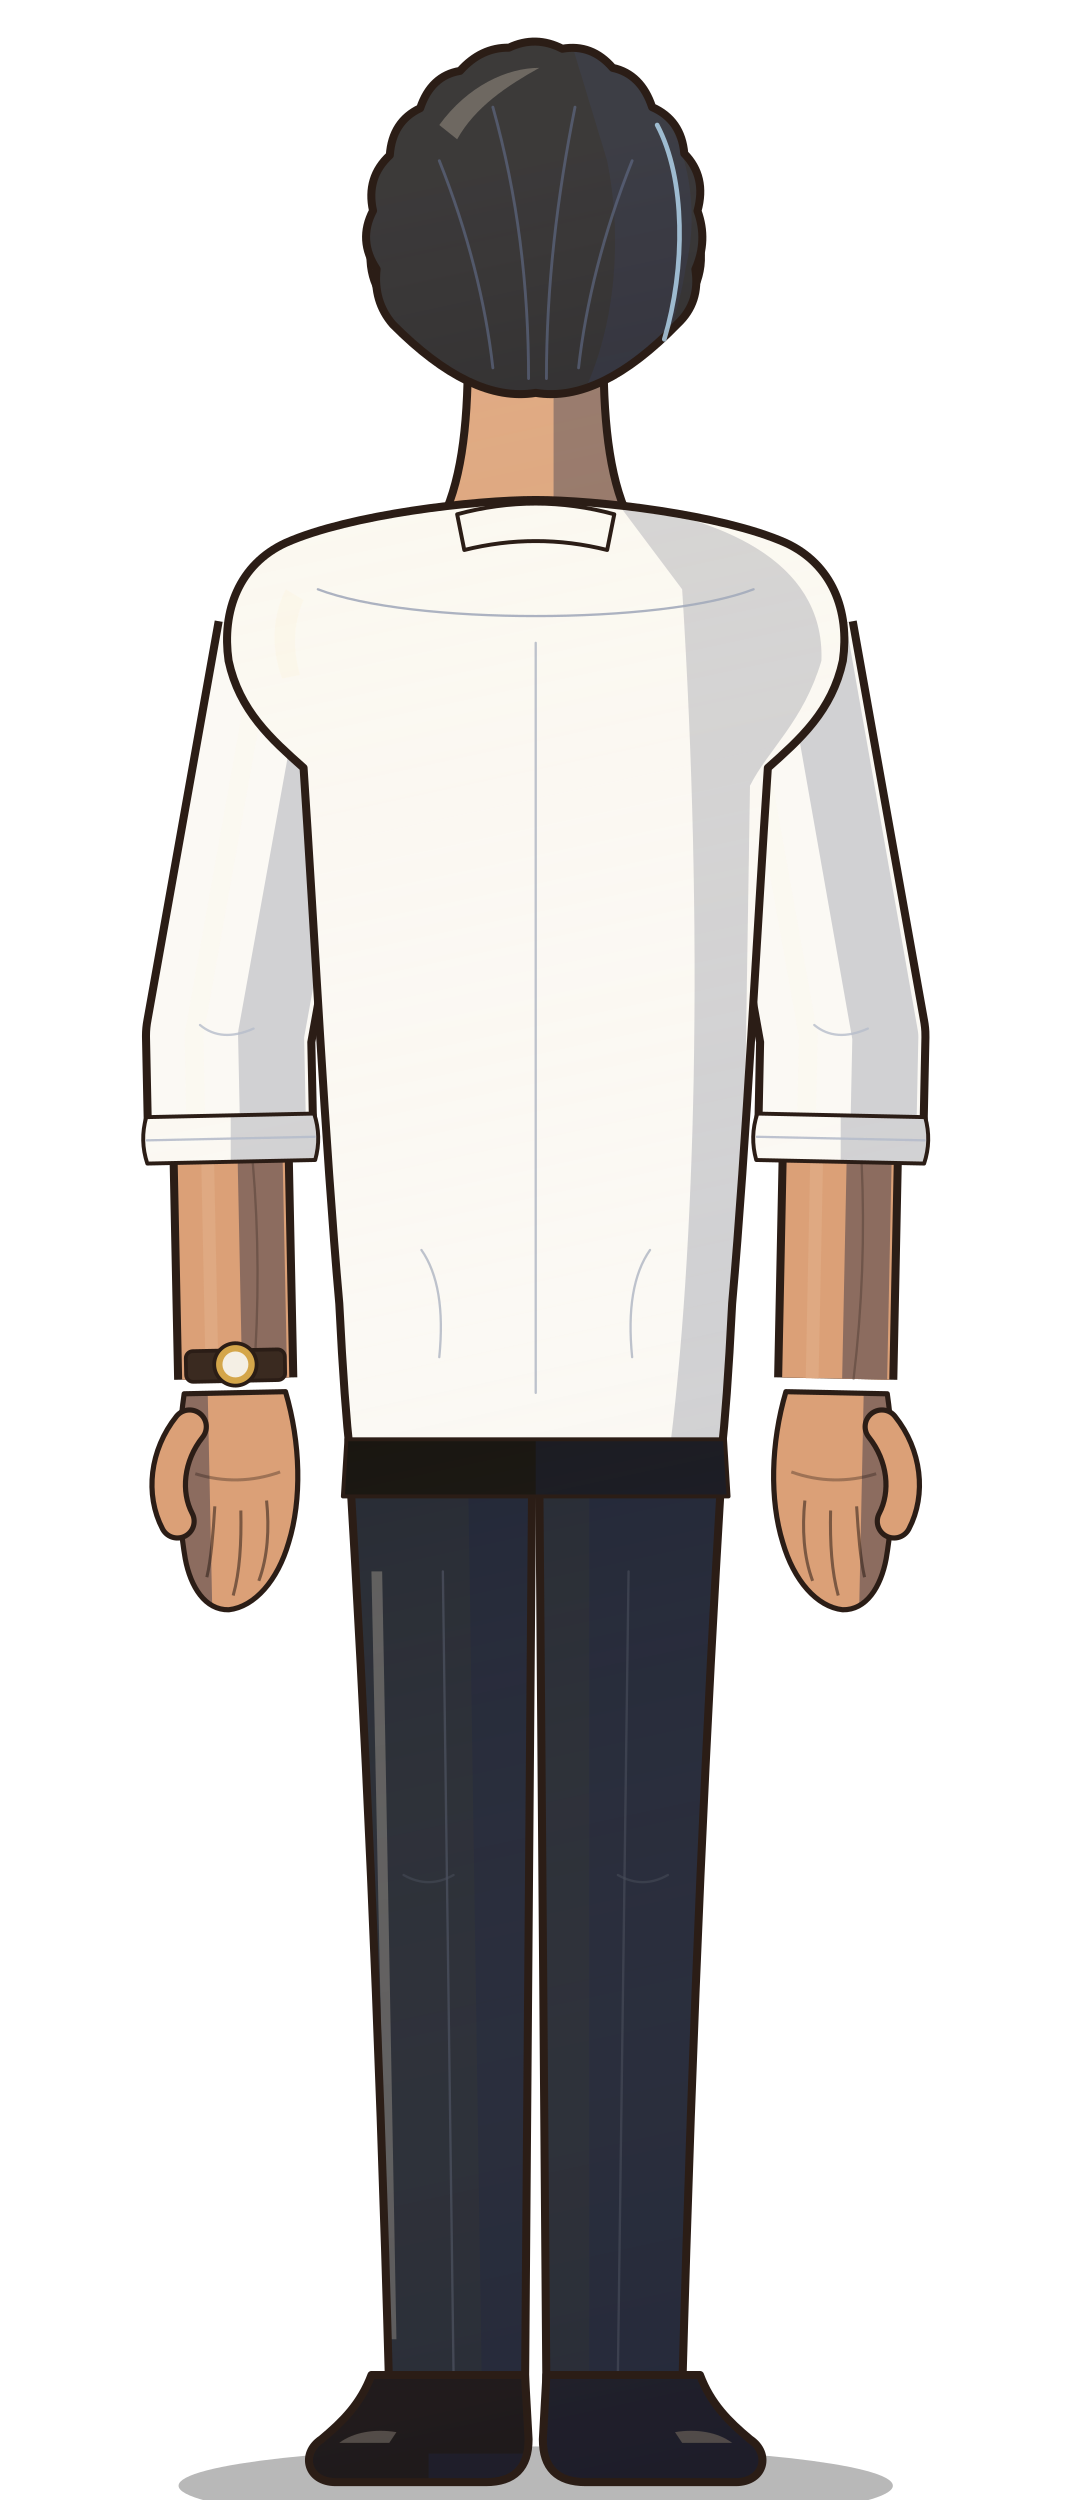
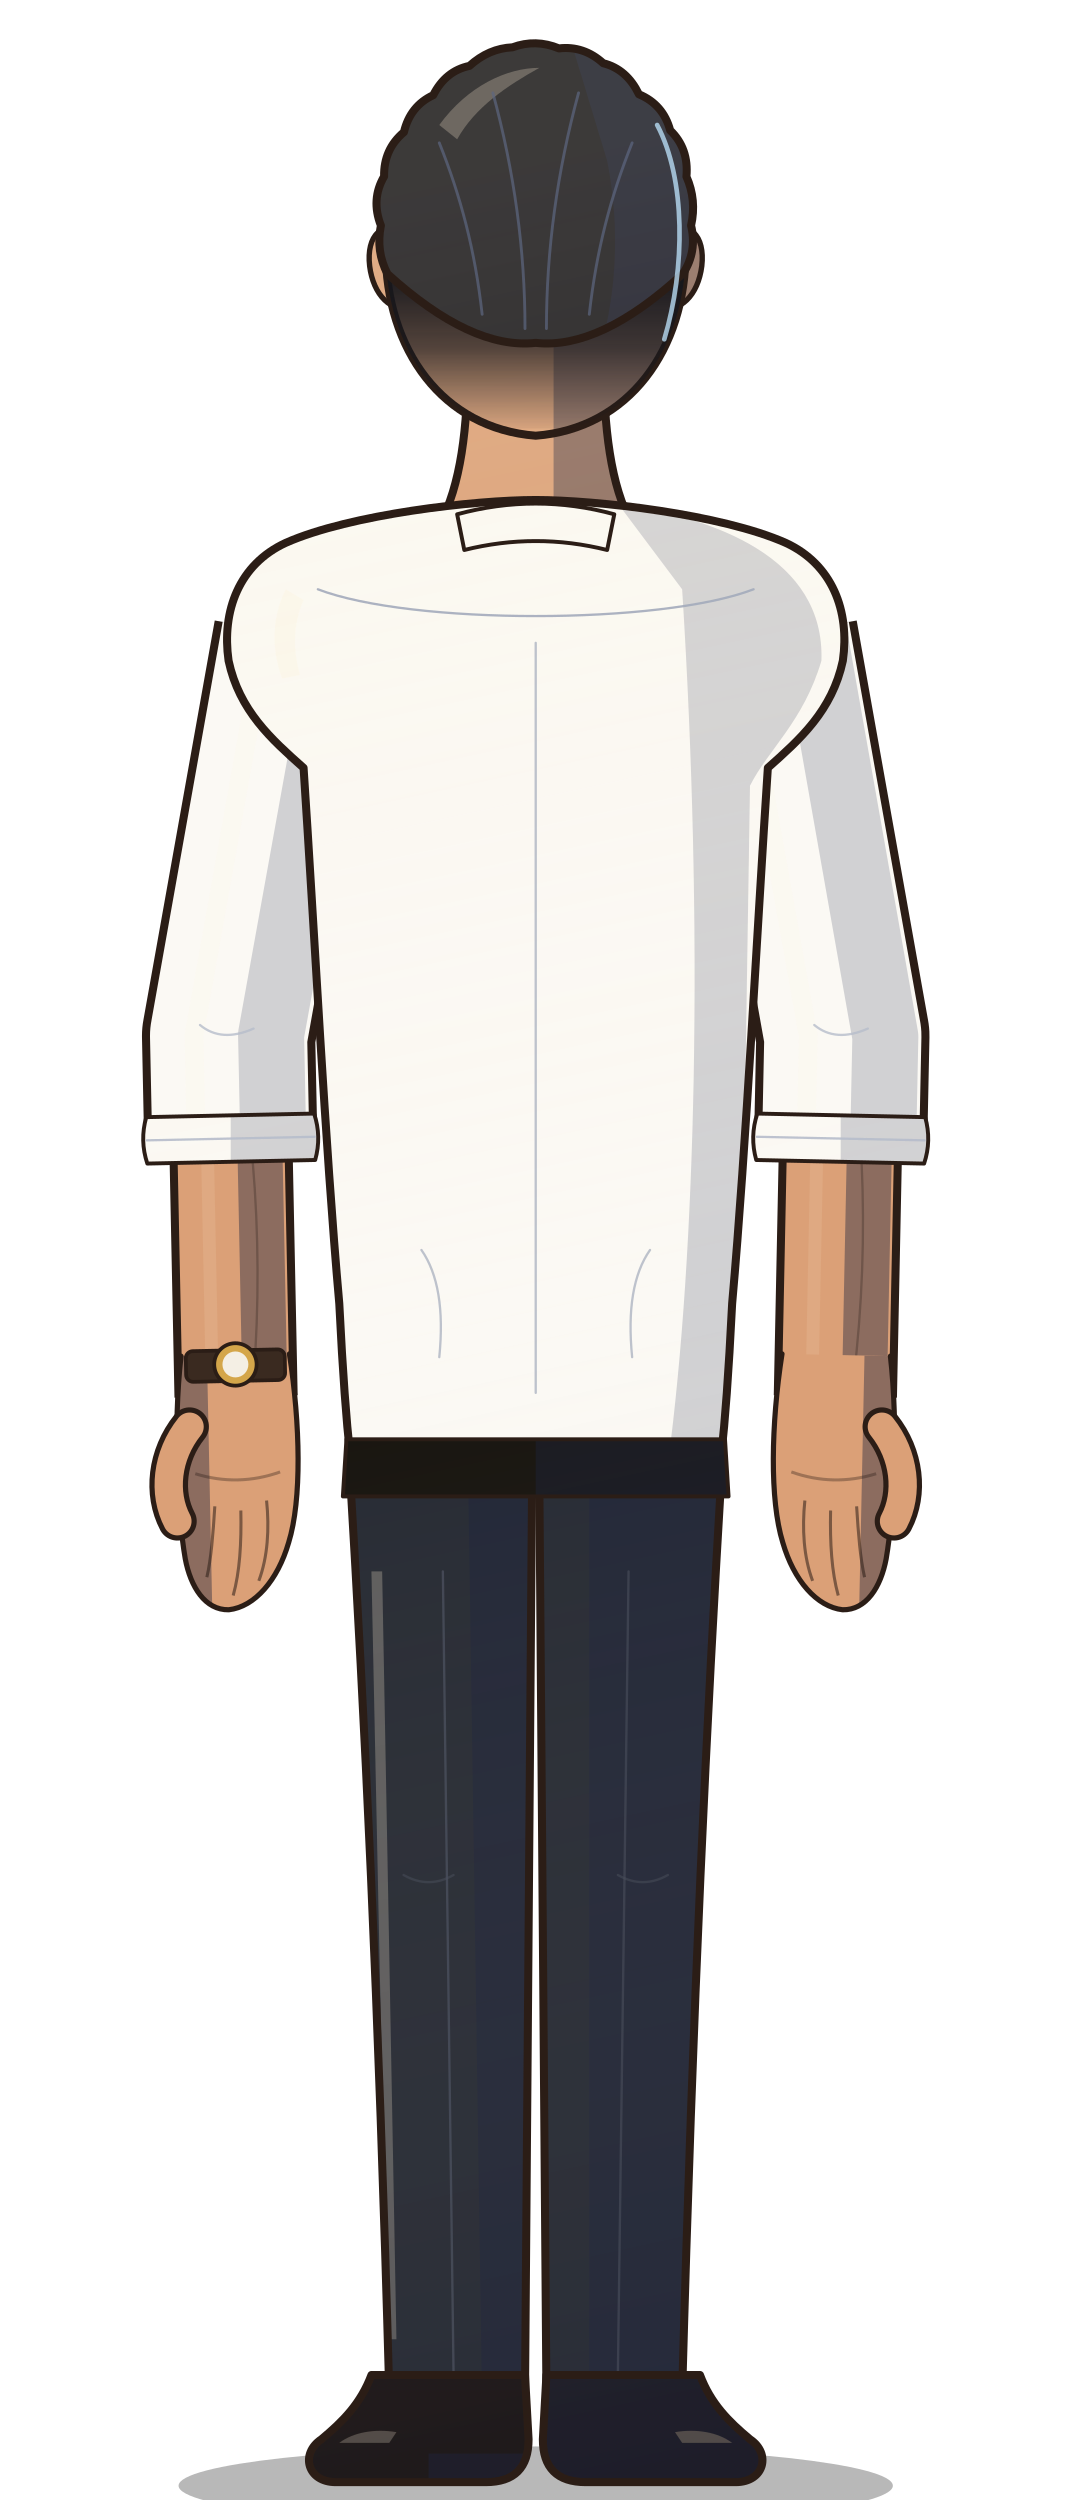
<svg xmlns="http://www.w3.org/2000/svg" viewBox="0 0 600 1400" width="600" height="1400">
  <defs>
    <linearGradient id="form" gradientUnits="userSpaceOnUse" x1="170" y1="120" x2="470" y2="1500">
      <stop offset="0" stop-color="#fff1d6" stop-opacity="0.16" />
      <stop offset="0.45" stop-color="#fff1d6" stop-opacity="0" />
      <stop offset="1" stop-color="#0b1030" stop-opacity="0.18" />
    </linearGradient>
+     <linearGradient id="fade" x1="0" y1="0" x2="0" y2="1">
+       <stop offset="0" stop-color="#17171c" stop-opacity="1" />
+       <stop offset="0.5" stop-color="#17171c" stop-opacity="0.7" />
+       <stop offset="1" stop-color="#17171c" stop-opacity="0.05" />
+     </linearGradient>
    <clipPath id="c1">
      <path d="M196,826 L298,826 L294,1340 L218,1340 C212,1120 204,960 196,826 Z" />
    </clipPath>
    <clipPath id="c2">
      <path d="M 404,826 L 302,826 L 306,1340 L 382,1340 C 388,1120 396,960 404,826 Z" />
    </clipPath>
    <clipPath id="c3">
      <path d="M208,1330 L294,1330 L296,1366 C296,1382 288,1390 272,1390 L188,1390 C172,1390 168,1374 180,1366 C192,1356 202,1346 208,1330 Z" />
    </clipPath>
    <clipPath id="c4">
      <path d="M 392,1330 L 306,1330 L 304,1366 C 304,1382 312,1390 328,1390 L 412,1390 C 428,1390 432,1374 420,1366 C 408,1356 398,1346 392,1330 Z" />
    </clipPath>
    <clipPath id="c5">
      <path d="M81.9,625.6 Q78.2,638.7 82.5,651.6 L176.5,649.6 Q180.2,636.5 175.9,623.6 Z" />
    </clipPath>
    <clipPath id="c6">
      <path d="M424.1,623.6 Q419.8,636.5 423.5,649.6 L517.5,651.6 Q521.8,638.7 518.1,625.6 Z" />
    </clipPath>
    <clipPath id="c7">
      <path d="M262,200 C262,240 258,272 246,294 L354,294 C342,272 338,240 338,200 Z" />
    </clipPath>
    <clipPath id="c8">
      <path d="M300,280 C266,280 196,288 160,304 C134,316 124,342 128,370 C134,398 152,414 170,430 C176,520 182,640 190,730 C192,770 194,796 196,814 L404,814 C406,796 408,770 410,730 C418,640 424,520 430,430 C448,414 466,398 472,370 C476,342 466,316 440,304 C404,288 334,280 300,280 Z" />
    </clipPath>
    <clipPath id="c9">
      <path d="M256,288 Q300,276 344,288 L340,308 Q300,298 260,308 Z" />
    </clipPath>
    <clipPath id="c10">
      <path d="M194,806 L406,806 L408,838 L192,838 Z" />
    </clipPath>
    <clipPath id="c11">
-       <path d="M-21,6 C-27,28 -27,52 -21,70 C-16,86 -6,97 5,98 C15,98 21,88 23,76 C26,56 26,30 22,6 Z" />
+       <path d="M-23,-10 C-27,20 -27,52 -21,70 C-16,86 -6,97 5,98 C15,98 21,88 23,76 C26,56 27,20 23,-10 Z" />
    </clipPath>
    <clipPath id="c12">
-       <path d="M-21,6 C-27,28 -27,52 -21,70 C-16,86 -6,97 5,98 C15,98 21,88 23,76 C26,56 26,30 22,6 Z" />
+       <path d="M-23,-10 C-27,20 -27,52 -21,70 C-16,86 -6,97 5,98 C15,98 21,88 23,76 C26,56 27,20 23,-10 Z" />
    </clipPath>
    <clipPath id="c13">
      <path d="M228,132 C214,122 205,132 207,149 C209,165 219,176 232,172 Z" />
    </clipPath>
    <clipPath id="c14">
      <path d="M 372,132 C 386,122 395,132 393,149 C 391,165 381,176 368,172 Z" />
    </clipPath>
    <clipPath id="c15">
-       <path d="M220.0,181.7 Q208.9,168.8 210.9,150.7 Q200.2,134.6 208.9,118.0 Q204.8,99.4 218.3,86.9 Q219.6,68.0 235.3,60.6 Q241.4,42.4 257.6,39.7 Q269.4,26.5 285.0,26.7 Q300.0,19.6 314.9,27.3 Q331.4,24.4 343.1,38.0 Q359.1,41.5 365.2,60.0 Q381.6,67.2 383.2,86.0 Q395.9,98.9 390.6,118.1 Q396.6,134.6 389.4,150.8 Q392.3,169.3 379.4,181.4 Q336,226 300,220 Q264,226 220.0,181.7 Z" />
+       <path d="M216,140 C216,196 248,240 300,244 C352,240 384,196 384,140 Z" />
+     </clipPath>
+     <clipPath id="napeclip">
+       <path d="M216,140 C216,196 248,240 300,244 C352,240 384,196 384,140 Z" />
+     </clipPath>
+     <clipPath id="c16">
+       <path d="M217.0,153.4 Q210.4,140.7 213.3,126.3 Q207.6,111.6 215.1,98.8 Q214.8,83.6 226.2,74.0 Q229.7,59.3 242.6,53.3 Q249.5,39.7 262.9,36.9 Q273.7,27.1 287.0,26.5 Q300.0,21.7 313.0,27.1 Q326.9,25.5 337.8,35.4 Q351.0,38.7 357.8,52.8 Q371.4,58.5 375.3,73.0 Q385.8,83.1 384.4,98.9 Q390.2,112.0 387.0,126.3 Q390.5,140.8 382.5,153.2 Q336,196 300,192 Q264,196 217.0,153.4 Z" />
    </clipPath>
  </defs>
  <ellipse cx="300" cy="1392" rx="200" ry="22" fill="#000" opacity="0.28" />
  <path d="M196,826 L298,826 L294,1340 L218,1340 C212,1120 204,960 196,826 Z" fill="#262a33" />
  <g clip-path="url(#c1)">
    <path d="M262,816 L310,816 L304,1348 L270,1348 Z" fill="#212636" />
    <path d="M208,880 L214,880 L222,1310 L217,1310 Z" fill="#676664" opacity="0.85" />
    <rect x="0" y="0" width="600" height="1400" fill="url(#form)" />
  </g>
  <path d="M196,826 L298,826 L294,1340 L218,1340 C212,1120 204,960 196,826 Z" fill="none" stroke="#2b1d16" stroke-width="4.5" stroke-linejoin="round" />
  <path d="M 404,826 L 302,826 L 306,1340 L 382,1340 C 388,1120 396,960 404,826 Z" fill="#262a33" />
  <g clip-path="url(#c2)">
    <path d="M330,816 L420,816 L420,1348 L330,1348 Z" fill="#212636" />
    <rect x="0" y="0" width="600" height="1400" fill="url(#form)" />
  </g>
  <path d="M 404,826 L 302,826 L 306,1340 L 382,1340 C 388,1120 396,960 404,826 Z" fill="none" stroke="#2b1d16" stroke-width="4.5" stroke-linejoin="round" />
  <path d="M248,880 L254,1330" fill="none" stroke="#4a4f5c" stroke-width="1.3" stroke-linecap="round" stroke-linejoin="round" opacity="0.8" />
  <path d="M352,880 L346,1330" fill="none" stroke="#4a4f5c" stroke-width="1.3" stroke-linecap="round" stroke-linejoin="round" opacity="0.6" />
  <path d="M226,1050 q14,8 28,0" fill="none" stroke="#4a4f5c" stroke-width="1.3" stroke-linecap="round" stroke-linejoin="round" opacity="0.5" />
  <path d="M346,1050 q14,8 28,0" fill="none" stroke="#4a4f5c" stroke-width="1.3" stroke-linecap="round" stroke-linejoin="round" opacity="0.5" />
  <path d="M208,1330 L294,1330 L296,1366 C296,1382 288,1390 272,1390 L188,1390 C172,1390 168,1374 180,1366 C192,1356 202,1346 208,1330 Z" fill="#1a1412" />
  <g clip-path="url(#c3)">
    <path d="M240,1374 L300,1374 L300,1398 L240,1398 Z" fill="#1a1923" />
    <path d="M190,1368 C198,1362 210,1360 222,1362 L218,1368 Z" fill="#5f564d" opacity="0.85" />
    <rect x="0" y="0" width="600" height="1400" fill="url(#form)" />
  </g>
  <path d="M208,1330 L294,1330 L296,1366 C296,1382 288,1390 272,1390 L188,1390 C172,1390 168,1374 180,1366 C192,1356 202,1346 208,1330 Z" fill="none" stroke="#2b1d16" stroke-width="4.5" stroke-linejoin="round" />
  <path d="M 392,1330 L 306,1330 L 304,1366 C 304,1382 312,1390 328,1390 L 412,1390 C 428,1390 432,1374 420,1366 C 408,1356 398,1346 392,1330 Z" fill="#1a1412" />
  <g clip-path="url(#c4)">
    <path d="M300,1318 L440,1318 L440,1398 L300,1398 Z" fill="#1a1923" />
    <path d="M 410,1368 C 402,1362 390,1360 378,1362 L 382,1368 Z" fill="#5f564d" opacity="0.85" />
    <rect x="0" y="0" width="600" height="1400" fill="url(#form)" />
  </g>
  <path d="M 392,1330 L 306,1330 L 304,1366 C 304,1382 312,1390 328,1390 L 412,1390 C 428,1390 432,1374 420,1366 C 408,1356 398,1346 392,1330 Z" fill="none" stroke="#2b1d16" stroke-width="4.5" stroke-linejoin="round" />
-   <path d="M129.5,650.6 L132.0,772.0" fill="none" stroke="#2b1d16" stroke-width="69.0" stroke-linecap="butt" stroke-linejoin="round" />
-   <path d="M129.5,650.6 L132.0,772.0" fill="none" stroke="#dba077" stroke-width="60" stroke-linecap="butt" stroke-linejoin="round" />
-   <path d="M145.7,650.3 L148.2,771.7" fill="none" stroke="#8c6c5f" stroke-width="25.2" stroke-linecap="butt" stroke-linejoin="round" />
-   <path d="M116.3,650.6 L118.8,772.0" fill="none" stroke="#e1af88" stroke-width="7.2" stroke-linecap="butt" opacity="0.6" />
+   <path d="M129.5,650.6 L132.2,782.0" fill="none" stroke="#2b1d16" stroke-width="69.0" stroke-linecap="butt" stroke-linejoin="round" />
+   <path d="M129.5,650.6 L132.2,782.0" fill="none" stroke="#dba077" stroke-width="60" stroke-linecap="butt" stroke-linejoin="round" />
+   <path d="M145.7,650.3 L148.4,781.7" fill="none" stroke="#8c6c5f" stroke-width="25.2" stroke-linecap="butt" stroke-linejoin="round" />
+   <path d="M116.3,650.6 L119.0,782.0" fill="none" stroke="#e1af88" stroke-width="7.2" stroke-linecap="butt" opacity="0.6" />
  <path d="M141.5,650.3 Q146.7,711.0 142.0,771.8" fill="none" stroke="#2b1d16" stroke-width="1.3" stroke-linecap="round" stroke-linejoin="round" opacity="0.3" />
  <path d="M168.0,356.0 L128.0,580.0 L129.2,637.6" fill="none" stroke="#2b1d16" stroke-width="97.0" stroke-linecap="butt" stroke-linejoin="round" />
  <path d="M168.0,356.0 L128.0,580.0 L129.2,637.6" fill="none" stroke="#fbf9f4" stroke-width="88" stroke-linecap="butt" stroke-linejoin="round" />
  <path d="M191.4,360.2 L151.8,579.5 L153.0,637.1" fill="none" stroke="#d1d1d3" stroke-width="36.96" stroke-linecap="butt" stroke-linejoin="round" />
  <path d="M148.6,356.0 L108.6,580.0 L109.8,637.6" fill="none" stroke="#fcf8ef" stroke-width="10.56" stroke-linecap="butt" opacity="0.6" />
  <path d="M81.9,625.6 Q78.2,638.7 82.5,651.6 L176.5,649.6 Q180.2,636.5 175.9,623.6 Z" fill="#fbf9f4" />
  <g clip-path="url(#c5)">
    <path d="M129.2,577.6 L209.2,577.6 L209.2,697.6 L129.2,697.6 Z" fill="#d1d1d3" />
    <rect x="0" y="0" width="600" height="1400" fill="url(#form)" />
  </g>
  <path d="M81.9,625.6 Q78.2,638.7 82.5,651.6 L176.5,649.6 Q180.2,636.5 175.9,623.6 Z" fill="none" stroke="#2b1d16" stroke-width="2.2" stroke-linejoin="round" />
  <path d="M82.2,638.6 L176.2,636.6" fill="none" stroke="#b6bdcb" stroke-width="1.3" stroke-linecap="round" stroke-linejoin="round" opacity="0.9" />
  <path d="M112,574 q12,10 30,2" fill="none" stroke="#b6bdcb" stroke-width="1.3" stroke-linecap="round" stroke-linejoin="round" opacity="0.8" />
-   <path d="M470.5,650.6 L468.0,772.0" fill="none" stroke="#2b1d16" stroke-width="69.0" stroke-linecap="butt" stroke-linejoin="round" />
-   <path d="M470.5,650.6 L468.0,772.0" fill="none" stroke="#dba077" stroke-width="60" stroke-linecap="butt" stroke-linejoin="round" />
-   <path d="M486.7,650.9 L484.2,772.3" fill="none" stroke="#8c6c5f" stroke-width="25.2" stroke-linecap="butt" stroke-linejoin="round" />
-   <path d="M457.3,650.6 L454.8,772.0" fill="none" stroke="#e1af88" stroke-width="7.2" stroke-linecap="butt" opacity="0.6" />
+   <path d="M470.5,650.6 L467.8,782.0" fill="none" stroke="#2b1d16" stroke-width="69.0" stroke-linecap="butt" stroke-linejoin="round" />
+   <path d="M470.5,650.6 L467.8,782.0" fill="none" stroke="#dba077" stroke-width="60" stroke-linecap="butt" stroke-linejoin="round" />
+   <path d="M486.7,650.9 L484.0,782.3" fill="none" stroke="#8c6c5f" stroke-width="25.2" stroke-linecap="butt" stroke-linejoin="round" />
+   <path d="M457.3,650.6 L454.6,782.0" fill="none" stroke="#e1af88" stroke-width="7.2" stroke-linecap="butt" opacity="0.6" />
  <path d="M482.5,650.8 Q485.3,711.6 478.0,772.2" fill="none" stroke="#2b1d16" stroke-width="1.3" stroke-linecap="round" stroke-linejoin="round" opacity="0.3" />
  <path d="M432.0,356.0 L472.0,580.0 L470.8,637.6" fill="none" stroke="#2b1d16" stroke-width="97.0" stroke-linecap="butt" stroke-linejoin="round" />
  <path d="M432.0,356.0 L472.0,580.0 L470.8,637.6" fill="none" stroke="#fbf9f4" stroke-width="88" stroke-linecap="butt" stroke-linejoin="round" />
  <path d="M455.4,351.8 L495.8,580.5 L494.6,638.1" fill="none" stroke="#d1d1d3" stroke-width="36.96" stroke-linecap="butt" stroke-linejoin="round" />
  <path d="M412.6,356.0 L452.6,580.0 L451.4,637.6" fill="none" stroke="#fcf8ef" stroke-width="10.56" stroke-linecap="butt" opacity="0.6" />
  <path d="M424.1,623.6 Q419.8,636.5 423.5,649.6 L517.5,651.6 Q521.8,638.7 518.1,625.6 Z" fill="#fbf9f4" />
  <g clip-path="url(#c6)">
    <path d="M470.8,577.6 L550.8,577.6 L550.8,697.6 L470.8,697.6 Z" fill="#d1d1d3" />
    <rect x="0" y="0" width="600" height="1400" fill="url(#form)" />
  </g>
  <path d="M424.1,623.6 Q419.8,636.5 423.5,649.6 L517.5,651.6 Q521.8,638.7 518.1,625.6 Z" fill="none" stroke="#2b1d16" stroke-width="2.2" stroke-linejoin="round" />
  <path d="M423.8,636.6 L517.8,638.6" fill="none" stroke="#b6bdcb" stroke-width="1.3" stroke-linecap="round" stroke-linejoin="round" opacity="0.9" />
  <path d="M456,574 q12,10 30,2" fill="none" stroke="#b6bdcb" stroke-width="1.3" stroke-linecap="round" stroke-linejoin="round" opacity="0.8" />
  <path d="M262,200 C262,240 258,272 246,294 L354,294 C342,272 338,240 338,200 Z" fill="#dba077" />
  <g clip-path="url(#c7)">
    <path d="M310,190 L360,190 L360,300 L310,300 Z" fill="#8c6c5f" />
    <rect x="0" y="0" width="600" height="1400" fill="url(#form)" />
  </g>
  <path d="M262,200 C262,240 258,272 246,294" fill="none" stroke="#2b1d16" stroke-width="4.5" stroke-linecap="round" stroke-linejoin="round" opacity="1.0" />
  <path d="M338,200 C338,240 342,272 354,294" fill="none" stroke="#2b1d16" stroke-width="4.5" stroke-linecap="round" stroke-linejoin="round" opacity="1.0" />
  <path d="M300,280 C266,280 196,288 160,304 C134,316 124,342 128,370 C134,398 152,414 170,430 C176,520 182,640 190,730 C192,770 194,796 196,814 L404,814 C406,796 408,770 410,730 C418,640 424,520 430,430 C448,414 466,398 472,370 C476,342 466,316 440,304 C404,288 334,280 300,280 Z" fill="#fbf9f4" />
  <g clip-path="url(#c8)">
    <path d="M346,282 C400,290 462,312 460,370 C450,404 430,420 420,440 L414,820 L374,820 C390,700 394,520 382,330 Z" fill="#d1d1d3" />
    <path d="M160,330 C152,346 152,364 158,380 L168,378 C164,364 164,350 170,336 Z" fill="#fcf7eb" opacity="0.85" />
    <rect x="0" y="0" width="600" height="1400" fill="url(#form)" />
  </g>
  <path d="M300,280 C266,280 196,288 160,304 C134,316 124,342 128,370 C134,398 152,414 170,430 C176,520 182,640 190,730 C192,770 194,796 196,814 L404,814 C406,796 408,770 410,730 C418,640 424,520 430,430 C448,414 466,398 472,370 C476,342 466,316 440,304 C404,288 334,280 300,280 Z" fill="none" stroke="#2b1d16" stroke-width="4.5" stroke-linejoin="round" />
  <path d="M256,288 Q300,276 344,288 L340,308 Q300,298 260,308 Z" fill="#fbf9f4" />
  <g clip-path="url(#c9)">
    <rect x="0" y="0" width="600" height="1400" fill="url(#form)" />
  </g>
  <path d="M256,288 Q300,276 344,288 L340,308 Q300,298 260,308 Z" fill="none" stroke="#2b1d16" stroke-width="2.2" stroke-linejoin="round" />
  <path d="M178,330 C230,350 370,350 422,330" fill="none" stroke="#a3abbb" stroke-width="1.3" stroke-linecap="round" stroke-linejoin="round" opacity="0.9" />
  <path d="M300,360 L300,780" fill="none" stroke="#a3abbb" stroke-width="1.3" stroke-linecap="round" stroke-linejoin="round" opacity="0.7" />
  <path d="M236,700 Q250,720 246,760" fill="none" stroke="#a3abbb" stroke-width="1.3" stroke-linecap="round" stroke-linejoin="round" opacity="0.7" />
  <path d="M364,700 Q350,720 354,760" fill="none" stroke="#a3abbb" stroke-width="1.3" stroke-linecap="round" stroke-linejoin="round" opacity="0.7" />
  <path d="M194,806 L406,806 L408,838 L192,838 Z" fill="#17140f" />
  <g clip-path="url(#c10)">
    <path d="M300,800 L420,800 L420,840 L300,840 Z" fill="#181921" />
    <rect x="0" y="0" width="600" height="1400" fill="url(#form)" />
  </g>
  <path d="M194,806 L406,806 L408,838 L192,838 Z" fill="none" stroke="#2b1d16" stroke-width="2.2" stroke-linejoin="round" />
  <g transform="translate(132.0,772.0) rotate(-1.2)">
    <g transform="scale(-1.32,1.32)">
-       <path d="M-21,6 C-27,28 -27,52 -21,70 C-16,86 -6,97 5,98 C15,98 21,88 23,76 C26,56 26,30 22,6 Z" fill="#dba077" />
+       <path d="M-23,-10 C-27,20 -27,52 -21,70 C-16,86 -6,97 5,98 C15,98 21,88 23,76 C26,56 27,20 23,-10 Z" fill="#dba077" />
      <g clip-path="url(#c11)">
        <path d="M12,-10 L40,-10 L40,120 L12,120 Z" fill="#8c6c5f" />
      </g>
-       <path d="M-21,6 C-27,28 -27,52 -21,70 C-16,86 -6,97 5,98 C15,98 21,88 23,76 C26,56 26,30 22,6 Z" fill="none" stroke="#2b1d16" stroke-width="2.2" stroke-linejoin="round" />
+       <path d="M-23,-10 C-27,20 -27,52 -21,70 C-16,86 -6,97 5,98 C15,98 21,88 23,76 C26,56 27,20 23,-10" fill="none" stroke="#2b1d16" stroke-width="2.2" stroke-linejoin="round" stroke-linecap="round" />
      <path d="M-12,52 C-13,64 -12,76 -8,86 M-1,56 C-1,70 0,82 3,92 M10,54 C11,66 12,76 14,84" stroke="#2b1d16" stroke-width="1.3" fill="none" opacity="0.55" />
      <path d="M-18,40 Q0,46 18,40" stroke="#2b1d16" stroke-width="1.3" fill="none" opacity="0.35" />
      <path d="M20,20 C30,32 32,48 26,60" fill="none" stroke="#2b1d16" stroke-width="16.4" stroke-linecap="round" />
      <path d="M20,20 C30,32 32,48 26,60" fill="none" stroke="#dba077" stroke-width="12" stroke-linecap="round" />
      <rect x="-21" y="-12" width="42" height="13" rx="3" fill="#3a2a20" stroke="#2b1d16" stroke-width="1.6" />
      <circle cx="0" cy="-6" r="9" fill="#d4a64a" stroke="#2b1d16" stroke-width="1.6" />
      <circle cx="0" cy="-6" r="5.5" fill="#f4efe4" />
    </g>
  </g>
  <g transform="translate(468.0,772.0) rotate(1.2)">
    <g transform="scale(1.32,1.32)">
-       <path d="M-21,6 C-27,28 -27,52 -21,70 C-16,86 -6,97 5,98 C15,98 21,88 23,76 C26,56 26,30 22,6 Z" fill="#dba077" />
+       <path d="M-23,-10 C-27,20 -27,52 -21,70 C-16,86 -6,97 5,98 C15,98 21,88 23,76 C26,56 27,20 23,-10 Z" fill="#dba077" />
      <g clip-path="url(#c12)">
        <path d="M12,-10 L40,-10 L40,120 L12,120 Z" fill="#8c6c5f" />
      </g>
-       <path d="M-21,6 C-27,28 -27,52 -21,70 C-16,86 -6,97 5,98 C15,98 21,88 23,76 C26,56 26,30 22,6 Z" fill="none" stroke="#2b1d16" stroke-width="2.2" stroke-linejoin="round" />
+       <path d="M-23,-10 C-27,20 -27,52 -21,70 C-16,86 -6,97 5,98 C15,98 21,88 23,76 C26,56 27,20 23,-10" fill="none" stroke="#2b1d16" stroke-width="2.2" stroke-linejoin="round" stroke-linecap="round" />
      <path d="M-12,52 C-13,64 -12,76 -8,86 M-1,56 C-1,70 0,82 3,92 M10,54 C11,66 12,76 14,84" stroke="#2b1d16" stroke-width="1.3" fill="none" opacity="0.55" />
      <path d="M-18,40 Q0,46 18,40" stroke="#2b1d16" stroke-width="1.3" fill="none" opacity="0.35" />
      <path d="M20,20 C30,32 32,48 26,60" fill="none" stroke="#2b1d16" stroke-width="16.4" stroke-linecap="round" />
      <path d="M20,20 C30,32 32,48 26,60" fill="none" stroke="#dba077" stroke-width="12" stroke-linecap="round" />
    </g>
  </g>
  <path d="M228,132 C214,122 205,132 207,149 C209,165 219,176 232,172 Z" fill="#dba077" />
  <g clip-path="url(#c13)">
    <rect x="0" y="0" width="600" height="1400" fill="url(#form)" />
  </g>
  <path d="M228,132 C214,122 205,132 207,149 C209,165 219,176 232,172 Z" fill="none" stroke="#2b1d16" stroke-width="3.0" stroke-linejoin="round" />
  <path d="M 372,132 C 386,122 395,132 393,149 C 391,165 381,176 368,172 Z" fill="#dba077" />
  <g clip-path="url(#c14)">
    <path d="M360,110 L410,110 L410,190 L360,190 Z" fill="#8c6c5f" />
    <rect x="0" y="0" width="600" height="1400" fill="url(#form)" />
  </g>
  <path d="M 372,132 C 386,122 395,132 393,149 C 391,165 381,176 368,172 Z" fill="none" stroke="#2b1d16" stroke-width="3.0" stroke-linejoin="round" />
-   <path d="M220.0,181.7 Q208.9,168.8 210.9,150.7 Q200.2,134.6 208.9,118.0 Q204.8,99.4 218.3,86.9 Q219.6,68.0 235.3,60.6 Q241.4,42.4 257.6,39.7 Q269.4,26.5 285.0,26.7 Q300.0,19.6 314.9,27.3 Q331.4,24.4 343.1,38.0 Q359.1,41.5 365.2,60.0 Q381.6,67.2 383.2,86.0 Q395.9,98.9 390.6,118.1 Q396.6,134.6 389.4,150.8 Q392.3,169.3 379.4,181.4 Q336,226 300,220 Q264,226 220.0,181.7 Z" fill="#17171c" />
+   <path d="M216,140 C216,196 248,240 300,244 C352,240 384,196 384,140 Z" fill="#dba077" />
  <g clip-path="url(#c15)">
+     <path d="M310,130 L400,130 L400,250 L310,250 Z" fill="#8c6c5f" />
+     <rect x="0" y="0" width="600" height="1400" fill="url(#form)" />
+   </g>
+   <path d="M216,140 C216,196 248,240 300,244 C352,240 384,196 384,140 Z" fill="none" stroke="#2b1d16" stroke-width="4.5" stroke-linejoin="round" />
+   <g clip-path="url(#napeclip)">
+     <rect x="200" y="150" width="200" height="90" fill="url(#fade)" />
+   </g>
+   <path d="M217.0,153.4 Q210.4,140.7 213.3,126.3 Q207.6,111.6 215.1,98.8 Q214.8,83.6 226.2,74.0 Q229.7,59.3 242.6,53.3 Q249.5,39.7 262.9,36.9 Q273.7,27.1 287.0,26.5 Q300.0,21.7 313.0,27.1 Q326.9,25.5 337.8,35.4 Q351.0,38.7 357.8,52.8 Q371.4,58.5 375.3,73.0 Q385.8,83.1 384.4,98.9 Q390.2,112.0 387.0,126.3 Q390.5,140.8 382.5,153.2 Q336,196 300,192 Q264,196 217.0,153.4 Z" fill="#17171c" />
+   <g clip-path="url(#c16)">
    <path d="M320,24 C376,40 396,100 384,150 C376,200 352,236 316,258 L300,258 C340,220 352,150 340,90 Z" fill="#181b2a" />
    <path d="M246,70 C262,48 284,38 302,38 C284,48 266,60 256,78 Z" fill="#5d5854" opacity="0.85" />
    <rect x="0" y="0" width="600" height="1400" fill="url(#form)" />
  </g>
-   <path d="M220.0,181.7 Q208.9,168.8 210.9,150.7 Q200.2,134.6 208.9,118.0 Q204.8,99.4 218.3,86.9 Q219.6,68.0 235.3,60.6 Q241.4,42.4 257.6,39.7 Q269.4,26.5 285.0,26.7 Q300.0,19.6 314.9,27.3 Q331.4,24.4 343.1,38.0 Q359.1,41.5 365.2,60.0 Q381.6,67.2 383.2,86.0 Q395.9,98.9 390.6,118.1 Q396.6,134.6 389.4,150.8 Q392.3,169.3 379.4,181.4 Q336,226 300,220 Q264,226 220.0,181.7 Z" fill="none" stroke="#2b1d16" stroke-width="4.5" stroke-linejoin="round" />
+   <path d="M217.0,153.4 Q210.4,140.7 213.3,126.3 Q207.6,111.6 215.1,98.8 Q214.8,83.6 226.2,74.0 Q229.7,59.3 242.6,53.3 Q249.5,39.7 262.9,36.9 Q273.7,27.1 287.0,26.5 Q300.0,21.7 313.0,27.1 Q326.9,25.5 337.8,35.4 Q351.0,38.7 357.8,52.8 Q371.4,58.5 375.3,73.0 Q385.8,83.1 384.4,98.9 Q390.2,112.0 387.0,126.3 Q390.5,140.8 382.5,153.2 Q336,196 300,192 Q264,196 217.0,153.4 Z" fill="none" stroke="#2b1d16" stroke-width="4.5" stroke-linejoin="round" />
  <path d="M368,70 C384,100 384,150 372,190" fill="none" stroke="#bfe6ff" stroke-width="2.6" stroke-linecap="round" opacity="0.75" />
-   <path d="M246,90 C262,130 272,170 276,206" fill="none" stroke="#5d6680" stroke-width="1.6" stroke-linecap="round" stroke-linejoin="round" opacity="0.7" />
-   <path d="M276,60 C290,110 296,160 296,212" fill="none" stroke="#5d6680" stroke-width="1.6" stroke-linecap="round" stroke-linejoin="round" opacity="0.7" />
-   <path d="M322,60 C312,110 306,160 306,212" fill="none" stroke="#5d6680" stroke-width="1.6" stroke-linecap="round" stroke-linejoin="round" opacity="0.7" />
-   <path d="M354,90 C338,130 328,170 324,206" fill="none" stroke="#5d6680" stroke-width="1.6" stroke-linecap="round" stroke-linejoin="round" opacity="0.7" />
+   <path d="M246,80 C258,110 266,140 270,176" fill="none" stroke="#5d6680" stroke-width="1.6" stroke-linecap="round" stroke-linejoin="round" opacity="0.7" />
+   <path d="M276,52 C288,96 294,140 294,184" fill="none" stroke="#5d6680" stroke-width="1.6" stroke-linecap="round" stroke-linejoin="round" opacity="0.7" />
+   <path d="M324,52 C312,96 306,140 306,184" fill="none" stroke="#5d6680" stroke-width="1.6" stroke-linecap="round" stroke-linejoin="round" opacity="0.7" />
+   <path d="M354,80 C342,110 334,140 330,176" fill="none" stroke="#5d6680" stroke-width="1.6" stroke-linecap="round" stroke-linejoin="round" opacity="0.7" />
</svg>
